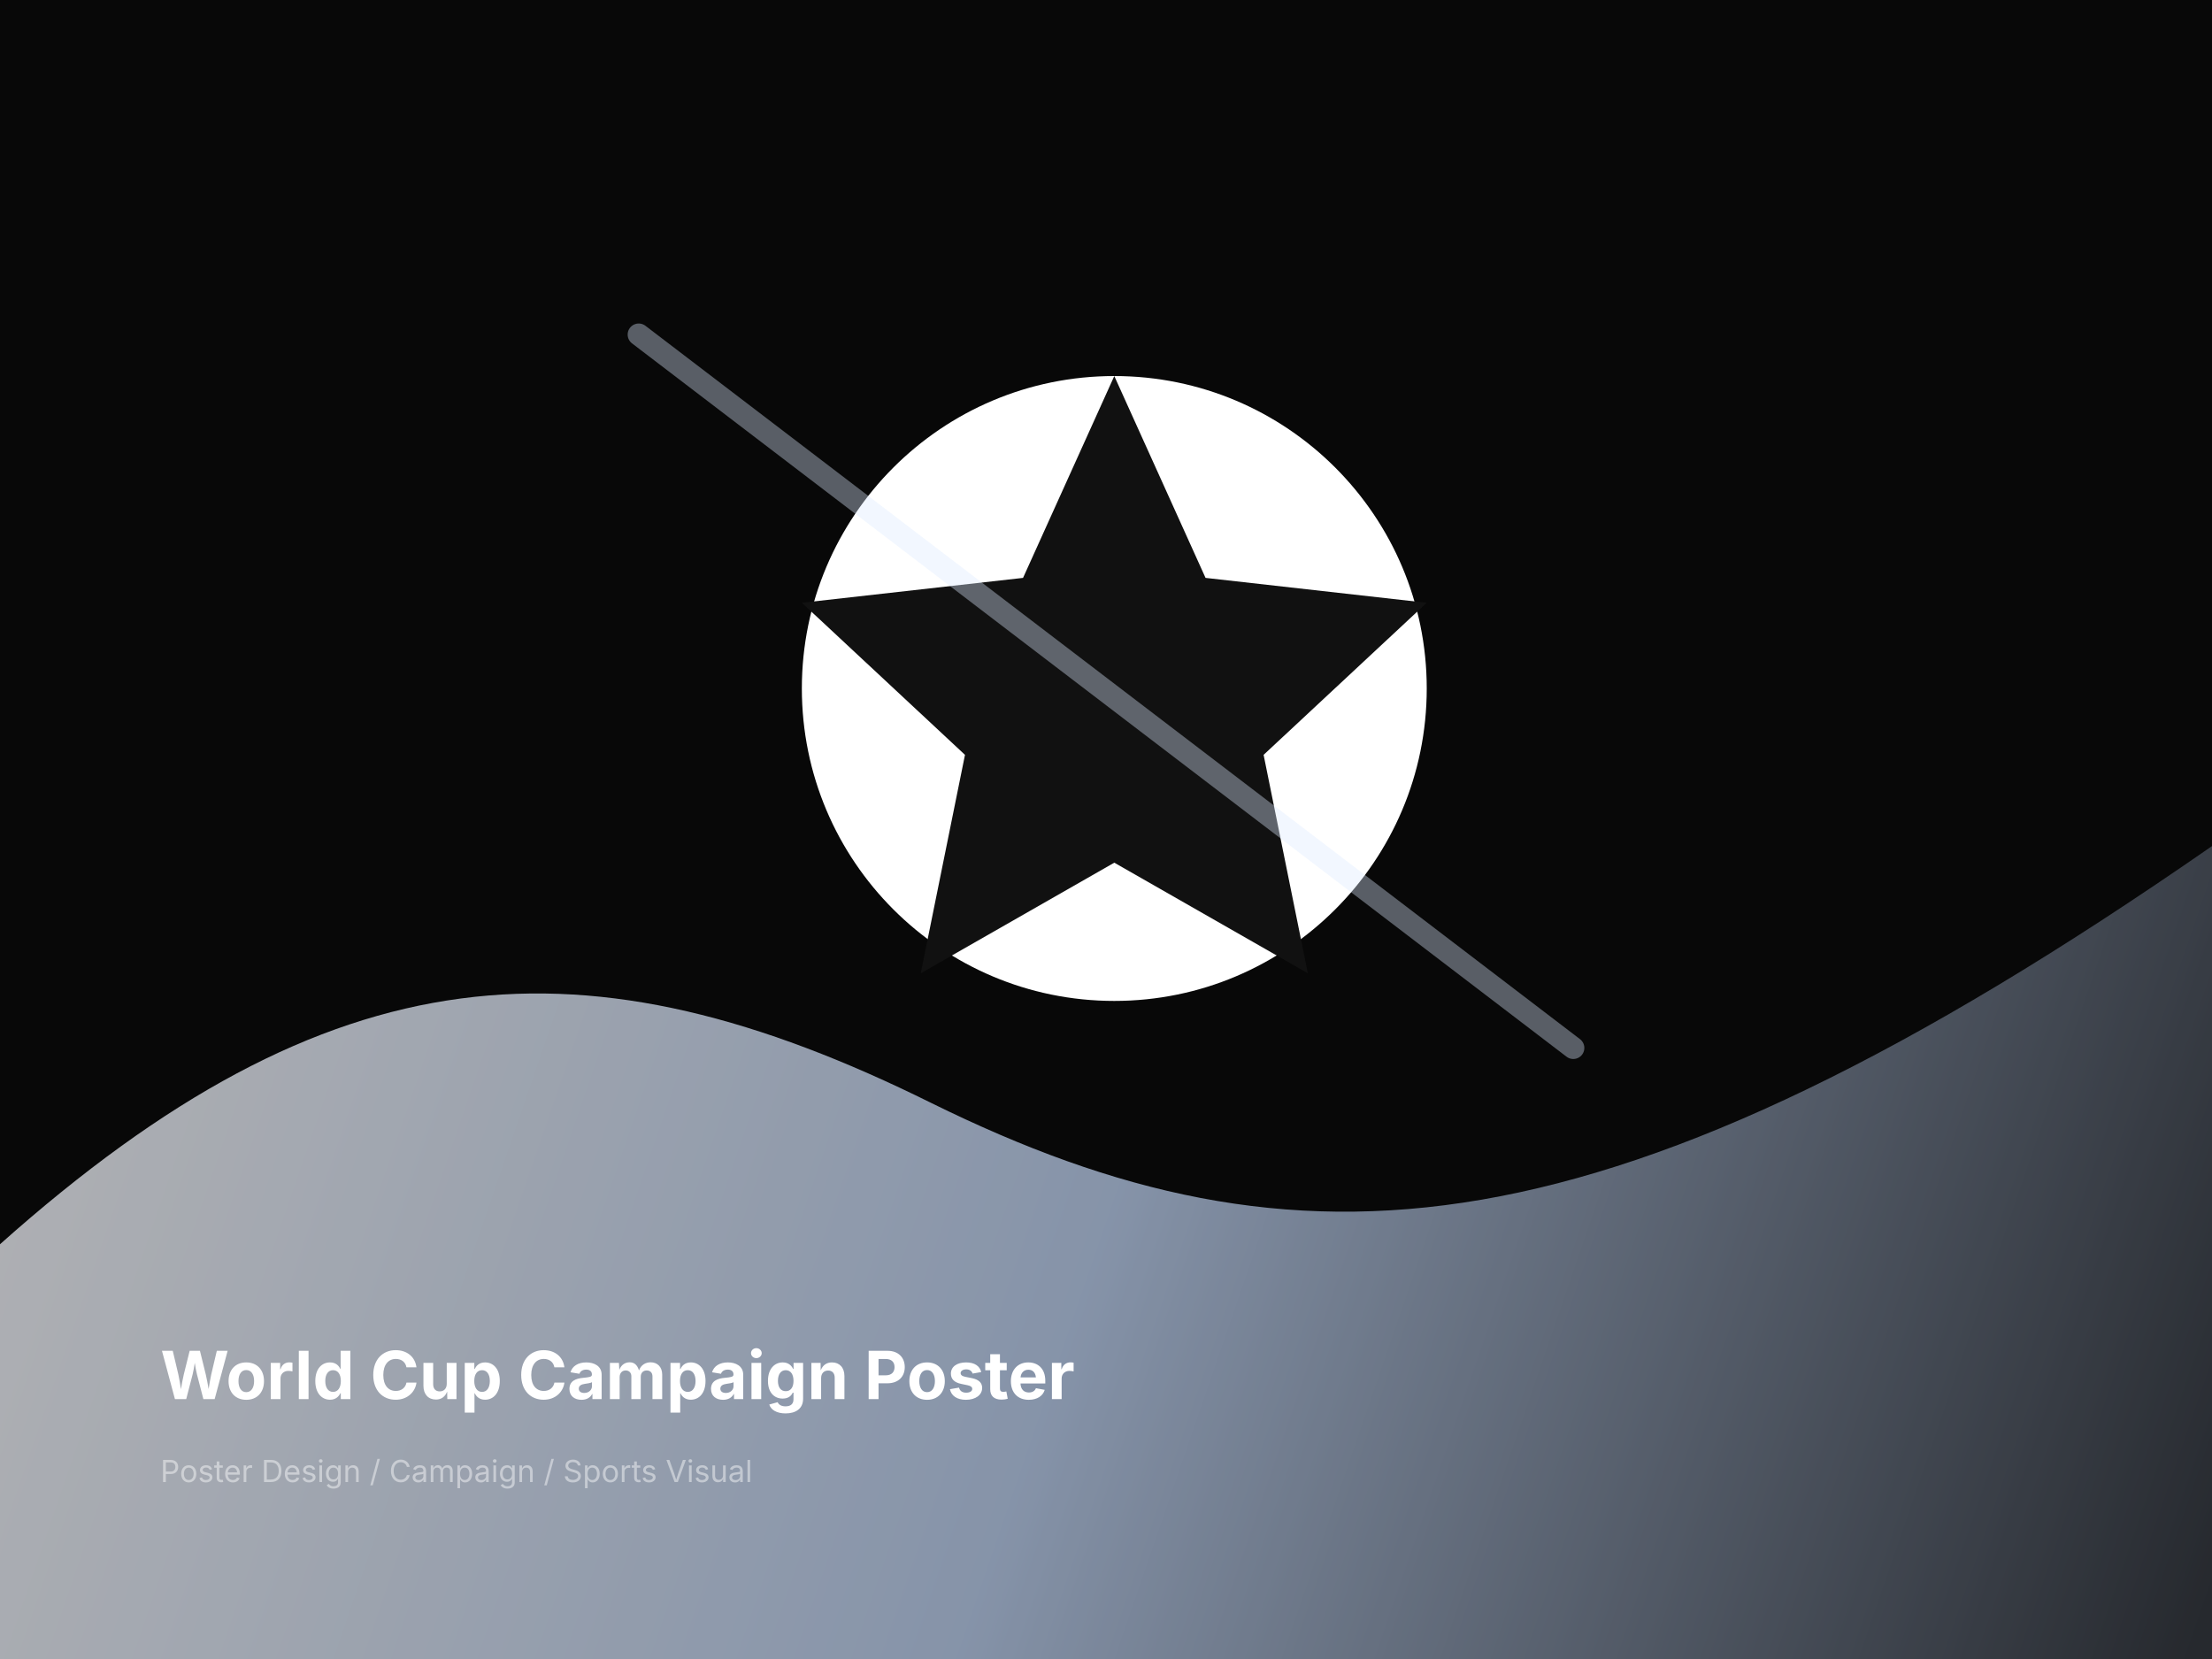
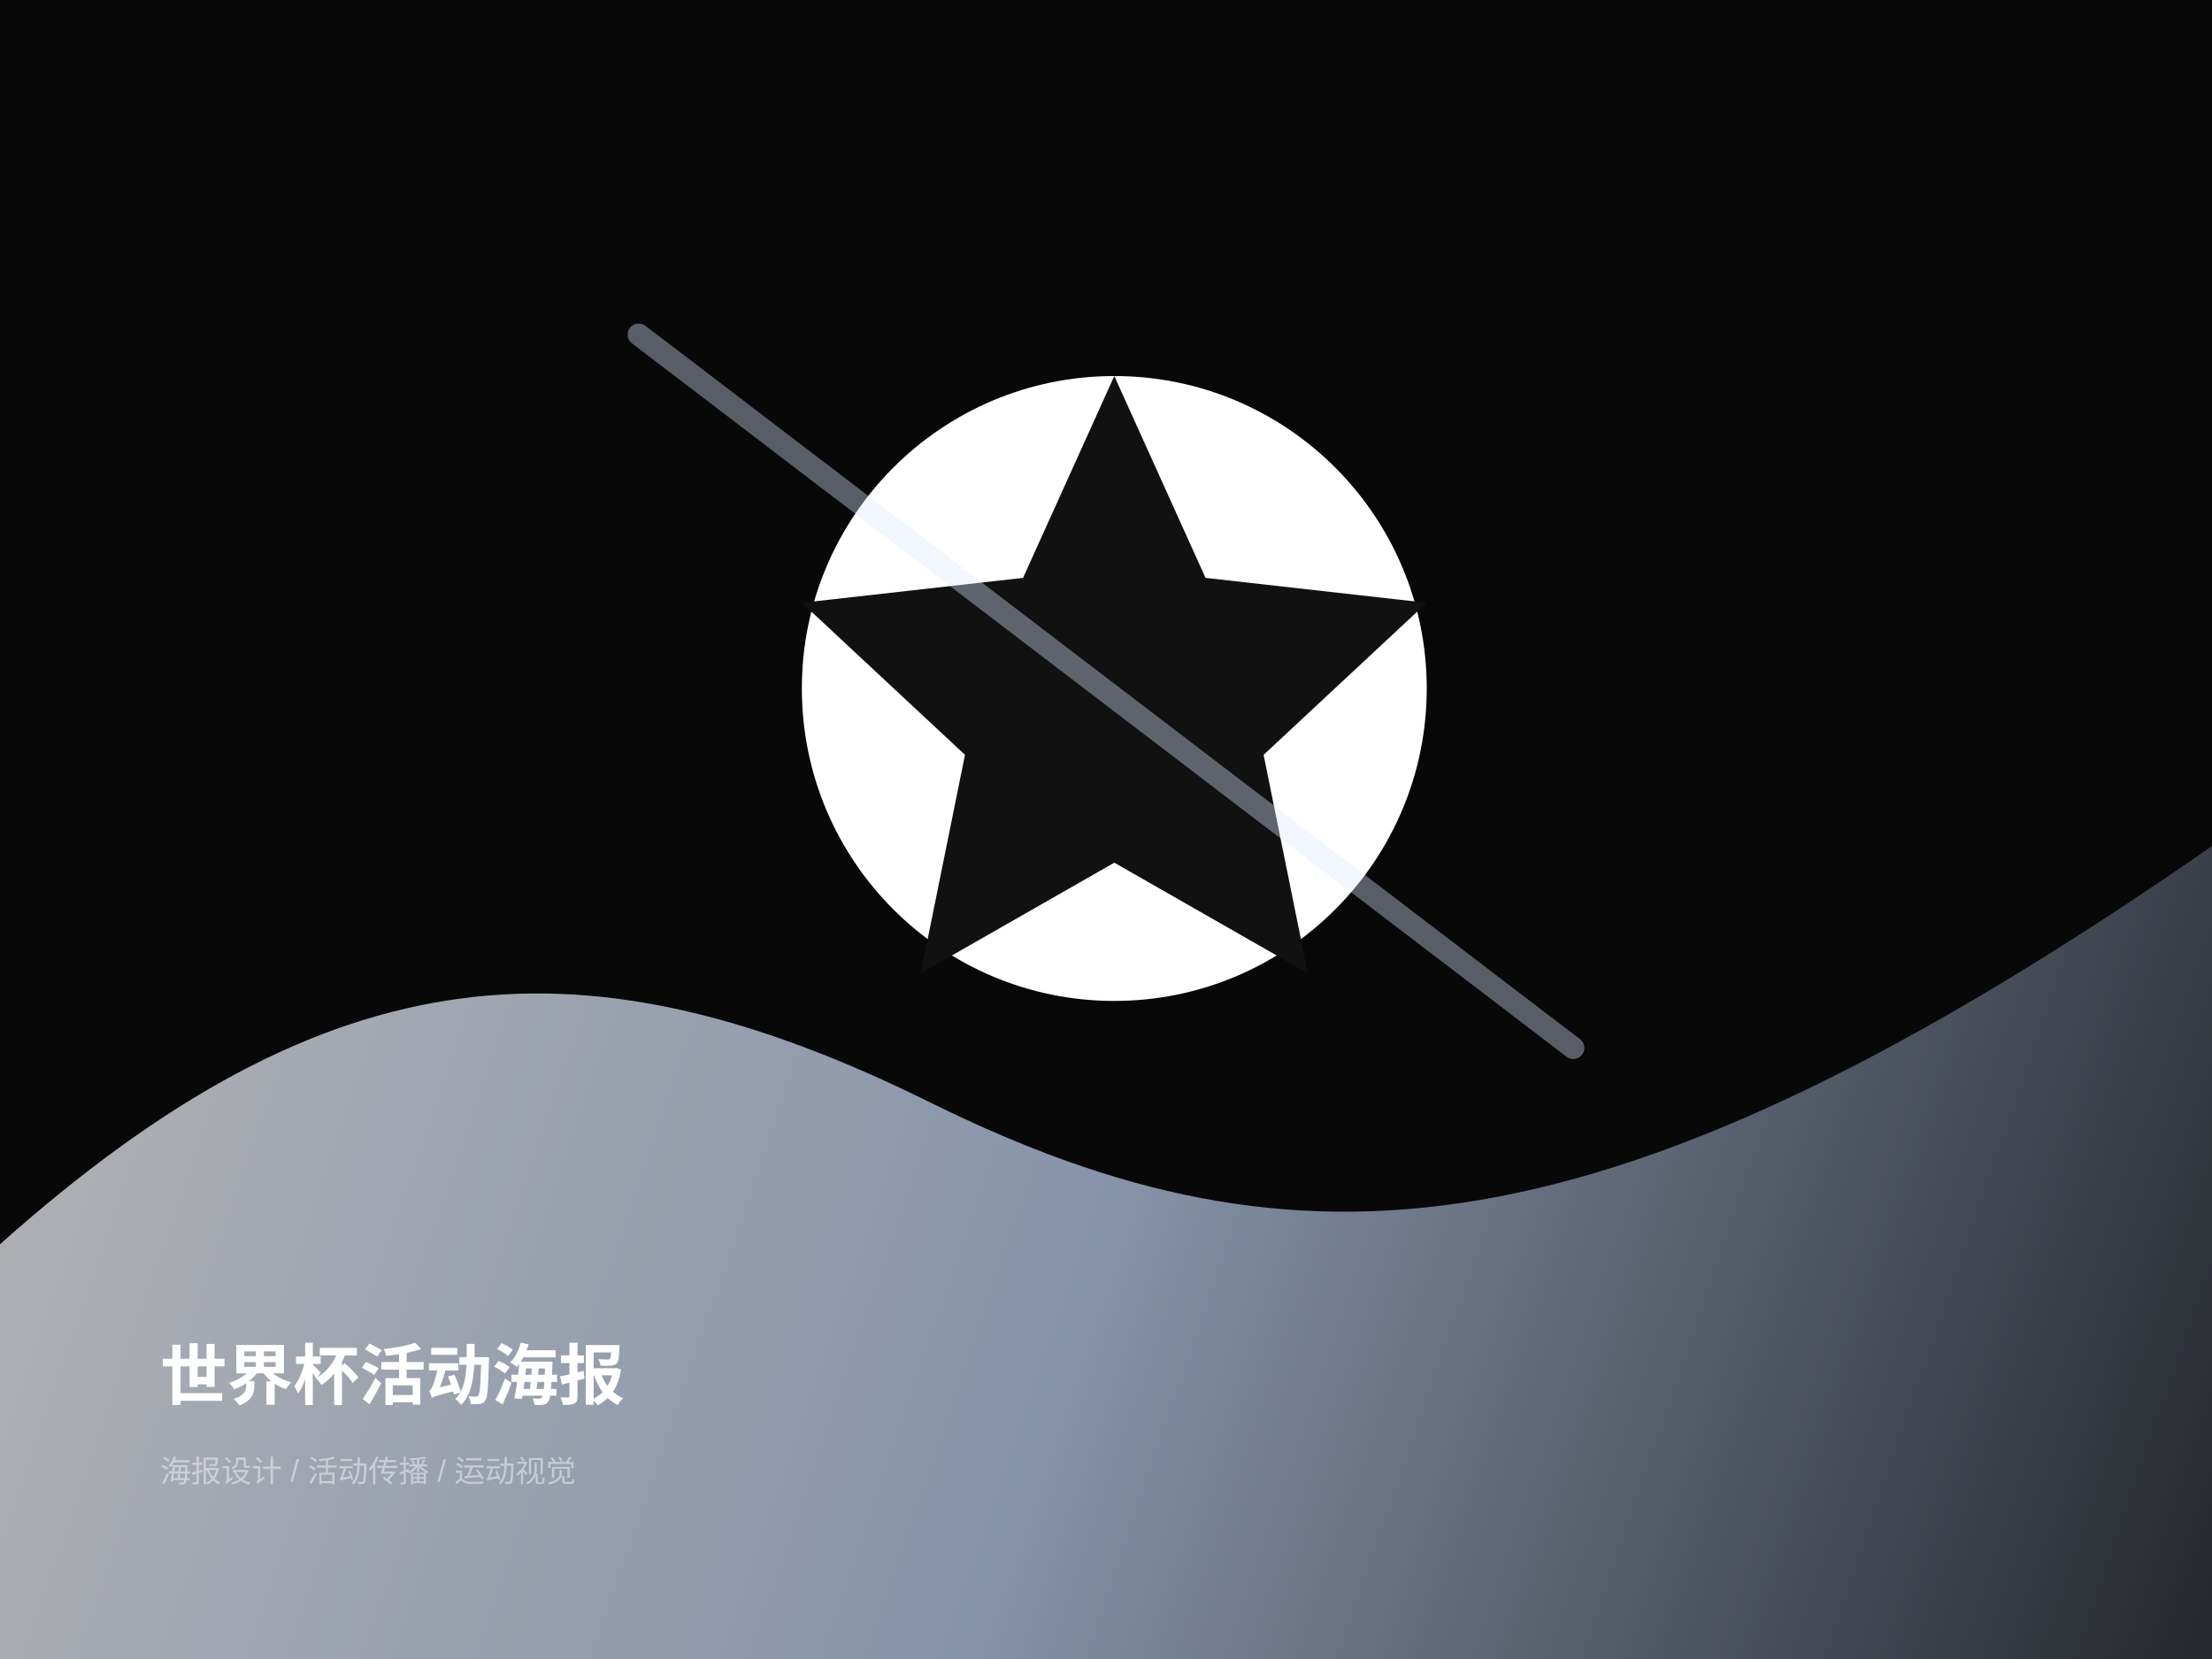
<svg xmlns="http://www.w3.org/2000/svg" width="1600" height="1200" viewBox="0 0 1600 1200" fill="none">
  <rect width="1600" height="1200" fill="#080808" />
  <path d="M0 900c240-214 424-226 674-102 264 130 488 118 926-186v588H0V900Z" fill="url(#wave)" opacity=".72" />
  <circle cx="806" cy="498" r="226" fill="white" />
  <path d="M806 272l66 146 160 18-118 110 32 158-140-80-140 80 32-158-118-110 160-18 66-146Z" fill="#111" />
  <path d="M462 242l676 516" stroke="#DDEBFF" stroke-opacity=".38" stroke-width="16" stroke-linecap="round" />
-   <text x="116" y="1012" fill="white" font-family="Inter, Arial" font-size="48" font-weight="700">World Cup Campaign Poster</text>
-   <text x="116" y="1072" fill="white" fill-opacity=".45" font-family="Inter, Arial" font-size="22">Poster Design / Campaign / Sports Visual</text>
+   <text x="116" y="1012" fill="white" font-family="Noto Sans SC, Microsoft YaHei, Arial" font-size="48" font-weight="700">世界杯活动海报</text>
+   <text x="116" y="1072" fill="white" fill-opacity=".45" font-family="Noto Sans SC, Microsoft YaHei, Arial" font-size="22">海报设计 / 活动传播 / 运动视觉</text>
  <defs>
    <linearGradient id="wave" x1="0" y1="600" x2="1600" y2="1150" gradientUnits="userSpaceOnUse">
      <stop stop-color="#F5F5F7" />
      <stop offset=".5" stop-color="#B7CAE8" />
      <stop offset="1" stop-color="#32363D" />
    </linearGradient>
  </defs>
</svg>
